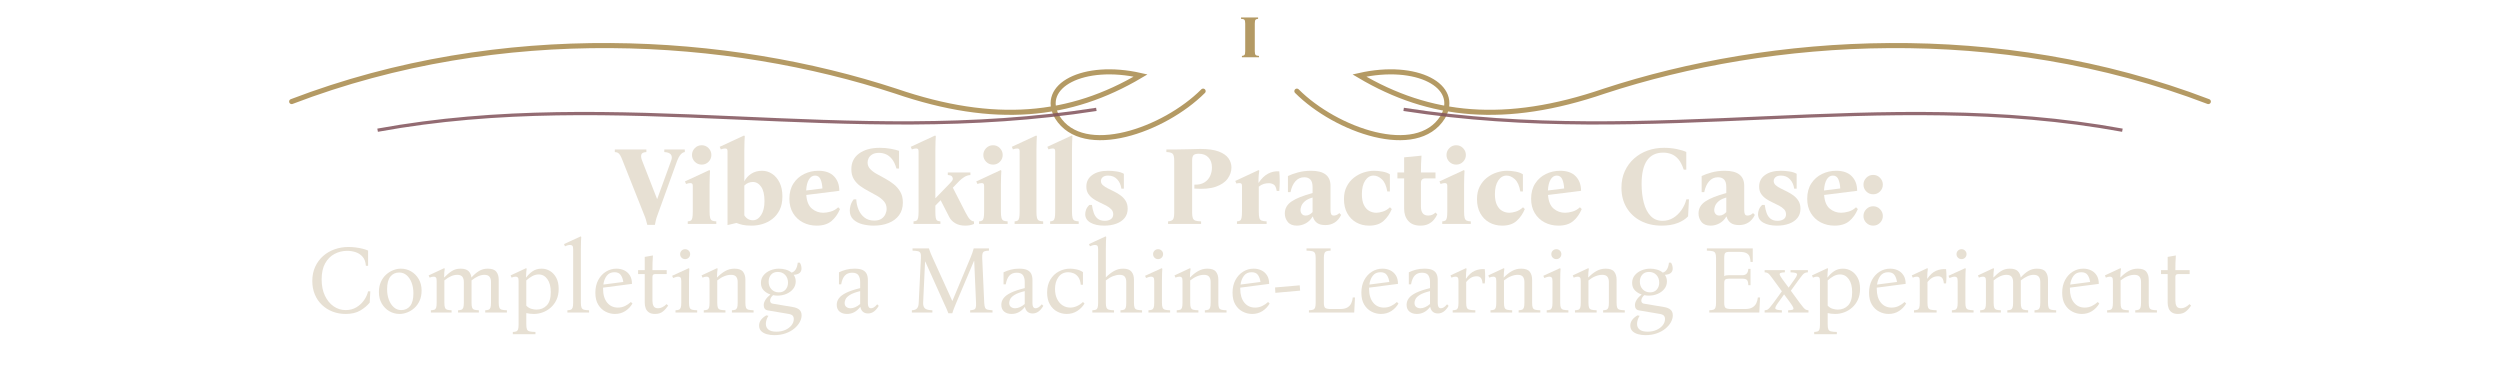
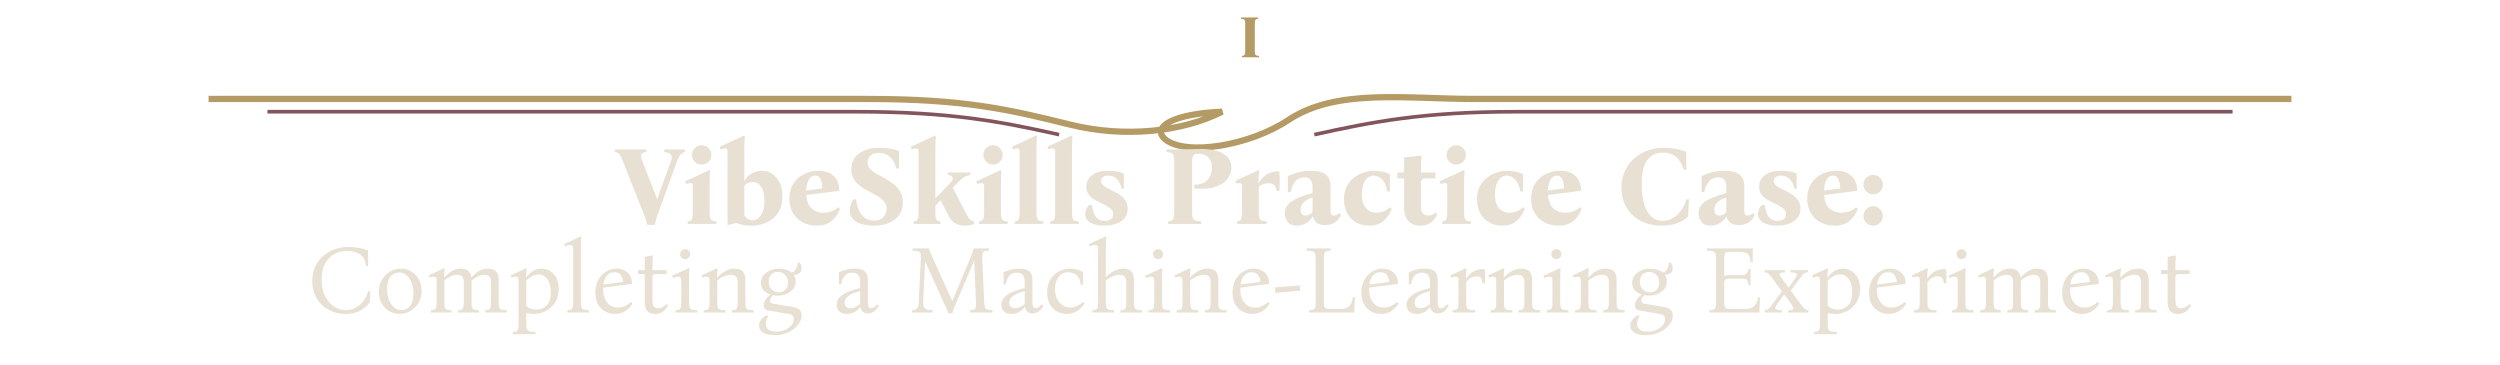
<svg xmlns="http://www.w3.org/2000/svg" viewBox="0 0 960 140" role="img" aria-labelledby="title">
  <path d="M63 0V23Q92 25 105.0 38.0Q118 51 118 100V565Q118 614 103.5 627.5Q89 641 48 642V665H333V642Q304 641 291.0 627.5Q278 614 278 565V100Q278 51 293.0 38.0Q308 25 348 23V0Z" fill="#B49A64" transform="translate(475.446 22.000) scale(0.023 -0.023)" />
-   <path d="M112 39 C193 8 280 14 344 35 C382 48 411 45 438 29 C416 24 399 33 406 45 C416 61 447 50 462 35" fill="none" stroke="#B49A64" stroke-width="1.95" stroke-linecap="round" />
-   <path d="M848 39 C767 8 680 14 616 35 C578 48 549 45 522 29 C544 24 561 33 554 45 C544 61 513 50 498 35" fill="none" stroke="#B49A64" stroke-width="1.95" stroke-linecap="round" />
-   <path d="M145 50 C238 33 325 57 421 42" fill="none" stroke="#82545C" stroke-opacity="0.86" stroke-width="1.25" />
-   <path d="M815 50 C722 33 635 57 539 42" fill="none" stroke="#82545C" stroke-opacity="0.86" stroke-width="1.25" />
+   <path d="M81.3 38 H333.3 C370.7 38 388 42.2 410.7 47.8 C432 53.1 454 50.6 469.3 42.9 C451.3 43.6 442 48.5 447.3 53.4 C455.3 60.1 480 55.9 494.7 46.1 C513.3 33.8 539.3 38 566.7 38 H878.7" fill="none" stroke="#B49A64" stroke-width="2.4" stroke-linecap="square" />
+   <path d="M102.7 42.9 H328.7 C365.3 42.9 384.7 46.8 406.7 51.7" fill="none" stroke="#82545C" stroke-width="1.4" />
+   <path d="M857.3 42.9 H582 C546.7 42.9 526.7 46.8 504.7 51.7" fill="none" stroke="#82545C" stroke-width="1.4" />
  <path d="M295 -8Q288 18 283.5 35.5Q279 53 268 79L75 565Q62 599 52.0 615.0Q42 631 31.5 636.0Q21 641 5 642V665H287V642Q247 640 241.5 618.5Q236 597 249 565L382 224H384L508 565Q521 599 506.0 619.5Q491 640 447 642V665H630V642Q610 640 592.5 619.5Q575 599 562 565L386 79Q376 52 372.0 35.0Q368 18 363 -8Z" fill="#E7E0D3" transform="translate(235.872 86.000) scale(0.043 -0.043)" />
  <path d="M233 110Q233 73 238.0 54.5Q243 36 256.0 30.0Q269 24 293 23V0H38V23Q55 24 65.0 30.0Q75 36 79.0 54.5Q83 73 83 110V340Q83 355 77.5 360.0Q72 365 61 365Q53 365 43.5 363.0Q34 361 23 357L13 380L231 481L237 475Q236 460 234.5 428.5Q233 397 233 349ZM163 530Q126 530 101.0 555.5Q76 581 76 616Q76 651 101.0 677.0Q126 703 163 703Q199 703 224.0 677.0Q249 651 249 616Q249 581 224.0 555.5Q199 530 163 530Z" fill="#E7E0D3" transform="translate(262.460 86.000) scale(0.043 -0.043)" />
  <path d="M384 475Q432 475 473.5 447.5Q515 420 540.0 369.0Q565 318 565 246Q565 174 540.0 124.5Q515 75 474.5 44.0Q434 13 386.0 -1.0Q338 -15 292 -15Q240 -15 209.5 -8.0Q179 -1 155 9L75 -10V649Q75 664 69.5 669.0Q64 674 53 674Q45 674 35.5 672.0Q26 670 15 666L5 689L223 790L229 784Q228 769 226.5 737.5Q225 706 225 658V380Q245 421 286.0 448.0Q327 475 384 475ZM301 33Q345 33 375.0 79.5Q405 126 405 203Q405 290 375.0 332.5Q345 375 301 375Q282 375 262.0 367.5Q242 360 225 343V77Q253 33 301 33Z" fill="#E7E0D3" transform="translate(276.147 86.000) scale(0.043 -0.043)" />
  <path d="M274 -15Q206 -15 150.5 14.0Q95 43 62.5 97.0Q30 151 30 225Q30 305 66.0 361.0Q102 417 161.5 446.0Q221 475 289 475Q381 475 428.5 425.5Q476 376 476 296L181 259Q187 174 231.0 137.0Q275 100 333 100Q362 100 399.0 110.5Q436 121 466 149L482 133Q454 66 405.5 25.5Q357 -15 274 -15ZM259 432Q225 432 204.0 396.5Q183 361 180 299L325 317Q323 364 308.5 398.0Q294 432 259 432Z" fill="#E7E0D3" transform="translate(301.833 86.000) scale(0.043 -0.043)" />
  <path d="M276 -15Q225 -15 176.0 -2.5Q127 10 95.0 40.0Q63 70 63 120Q63 139 70.0 165.5Q77 192 98 220H121Q123 172 141.0 128.5Q159 85 194.0 57.5Q229 30 281 30Q322 30 346.0 46.5Q370 63 381.0 87.0Q392 111 392 135Q392 174 369.0 201.0Q346 228 310.5 249.0Q275 270 234.5 291.0Q194 312 158.0 337.5Q122 363 99.5 399.5Q77 436 77 489Q77 579 146.5 629.5Q216 680 331 680Q382 680 428.5 671.5Q475 663 503 653V495H480Q464 550 439.5 580.0Q415 610 385.5 622.5Q356 635 325 635Q287 635 264.5 621.5Q242 608 232.0 588.5Q222 569 222 549Q222 516 244.5 491.5Q267 467 303.0 447.0Q339 427 379.5 405.0Q420 383 455.5 355.0Q491 327 514.0 287.5Q537 248 537 191Q537 124 503.0 78.0Q469 32 410.0 8.5Q351 -15 276 -15Z" fill="#E7E0D3" transform="translate(323.605 86.000) scale(0.043 -0.043)" />
  <path d="M232 110Q232 73 235.5 54.5Q239 36 249.0 30.0Q259 24 277 23V0H37V23Q54 24 64.0 30.0Q74 36 78.0 54.5Q82 73 82 110V649Q82 664 76.5 669.0Q71 674 60 674Q52 674 42.5 672.0Q33 670 22 666L12 689L230 790L236 784Q235 769 233.5 737.5Q232 706 232 658V231H234L360 361Q374 375 381.0 384.5Q388 394 388 404Q388 413 380.5 424.0Q373 435 343 437V460H545V437Q515 435 490.0 419.0Q465 403 446 384L388 324L501 103Q525 56 542.5 39.5Q560 23 577 23V0Q544 -15 498 -15Q447 -15 410.5 6.0Q374 27 356 62L279 212L232 164Z" fill="#E7E0D3" transform="translate(349.204 86.000) scale(0.043 -0.043)" />
  <path d="M233 110Q233 73 238.0 54.5Q243 36 256.0 30.0Q269 24 293 23V0H38V23Q55 24 65.0 30.0Q75 36 79.0 54.5Q83 73 83 110V340Q83 355 77.5 360.0Q72 365 61 365Q53 365 43.5 363.0Q34 361 23 357L13 380L231 481L237 475Q236 460 234.5 428.5Q233 397 233 349ZM163 530Q126 530 101.0 555.5Q76 581 76 616Q76 651 101.0 677.0Q126 703 163 703Q199 703 224.0 677.0Q249 651 249 616Q249 581 224.0 555.5Q199 530 163 530Z" fill="#E7E0D3" transform="translate(374.330 86.000) scale(0.043 -0.043)" />
  <path d="M232 110Q232 73 237.0 54.5Q242 36 255.0 30.0Q268 24 292 23V0H37V23Q54 24 64.0 30.0Q74 36 78.0 54.5Q82 73 82 110V649Q82 664 76.5 669.0Q71 674 60 674Q52 674 42.5 672.0Q33 670 22 666L12 689L230 790L236 784Q235 769 233.5 737.5Q232 706 232 658Z" fill="#E7E0D3" transform="translate(388.017 86.000) scale(0.043 -0.043)" />
  <path d="M232 110Q232 73 237.0 54.5Q242 36 255.0 30.0Q268 24 292 23V0H37V23Q54 24 64.0 30.0Q74 36 78.0 54.5Q82 73 82 110V649Q82 664 76.5 669.0Q71 674 60 674Q52 674 42.5 672.0Q33 670 22 666L12 689L230 790L236 784Q235 769 233.5 737.5Q232 706 232 658Z" fill="#E7E0D3" transform="translate(401.663 86.000) scale(0.043 -0.043)" />
  <path d="M202 -15Q126 -15 79.5 12.0Q33 39 33 88Q33 107 41.0 128.5Q49 150 70 170H93Q98 131 109.5 98.5Q121 66 144.5 47.0Q168 28 208 28Q240 28 261.5 42.5Q283 57 283 86Q283 113 265.5 131.0Q248 149 221.0 163.5Q194 178 163.0 192.0Q132 206 105.0 224.5Q78 243 60.5 269.0Q43 295 43 334Q43 399 95.5 437.0Q148 475 238 475Q272 475 312.5 469.0Q353 463 378 448V315H356Q349 366 318.0 399.0Q287 432 238 432Q205 432 189.0 417.5Q173 403 173 384Q173 362 190.5 346.5Q208 331 235.0 317.5Q262 304 292.5 289.0Q323 274 350.0 254.0Q377 234 394.5 205.5Q412 177 412 136Q412 87 385.0 53.5Q358 20 310.5 2.5Q263 -15 202 -15Z" fill="#E7E0D3" transform="translate(415.308 86.000) scale(0.043 -0.043)" />
  <path d="M58 0V23Q87 25 100.0 38.0Q113 51 113 100V565Q113 614 98.5 627.5Q84 641 43 642V665H113Q186 665 250.0 667.5Q314 670 346 670Q450 670 510.5 647.0Q571 624 597.5 586.5Q624 549 624 504Q624 452 590.5 405.0Q557 358 484.5 332.5Q412 307 293 316V351Q347 349 382.0 370.5Q417 392 433.5 428.0Q450 464 450 505Q450 560 419.0 593.5Q388 627 333 627Q300 627 286.5 615.5Q273 604 273 565V100Q273 68 279.5 51.5Q286 35 303.5 29.5Q321 24 353 23V0Z" fill="#E7E0D3" transform="translate(446.038 86.000) scale(0.043 -0.043)" />
  <path d="M38 0V23Q55 24 65.0 30.0Q75 36 79.0 54.5Q83 73 83 110V340Q83 355 77.5 360.0Q72 365 61 365Q49 365 33 361L23 384L231 481L237 475Q235 466 232.5 436.0Q230 406 230 368H232Q269 424 315.5 449.0Q362 474 416 470Q424 383 416 295H393Q386 340 366.0 352.0Q346 364 324 364Q299 364 277.0 357.5Q255 351 233 333V110Q233 73 238.0 54.5Q243 36 258.5 30.0Q274 24 303 23V0Z" fill="#E7E0D3" transform="translate(473.356 86.000) scale(0.043 -0.043)" />
  <path d="M146 -15Q91 -15 64.5 18.0Q38 51 38 94Q38 160 98.5 201.0Q159 242 286 276V329Q286 376 266.5 396.5Q247 417 212 417Q164 417 132.5 381.0Q101 345 89 284H66V428Q100 445 154.5 460.0Q209 475 273 475Q446 475 446 341V123Q446 100 452.0 87.5Q458 75 476 75Q486 75 498.5 79.5Q511 84 525 97L541 81Q519 35 483.0 12.5Q447 -10 401 -10Q352 -10 325.5 9.5Q299 29 288 66H286Q263 26 225.0 5.5Q187 -15 146 -15ZM224 75Q244 75 259.5 84.5Q275 94 286 106V236Q240 223 216.5 202.0Q193 181 185.5 160.0Q178 139 178 125Q178 104 190.0 89.5Q202 75 224 75Z" fill="#E7E0D3" transform="translate(491.732 86.000) scale(0.043 -0.043)" />
  <path d="M255 -15Q190 -15 139.0 14.0Q88 43 59.0 96.0Q30 149 30 222Q30 287 54.5 334.5Q79 382 118.5 413.0Q158 444 205.5 459.5Q253 475 299 475Q334 475 375.0 467.5Q416 460 440 443V290H417Q404 366 368.5 399.0Q333 432 294 432Q249 432 219.5 387.5Q190 343 190 266Q190 206 208.0 169.5Q226 133 255.5 116.5Q285 100 320 100Q343 100 377.0 110.5Q411 121 441 149L457 133Q431 70 384.0 27.5Q337 -15 255 -15Z" fill="#E7E0D3" transform="translate(514.793 86.000) scale(0.043 -0.043)" />
  <path d="M364 102 380 86Q369 61 350.0 38.0Q331 15 301.5 0.0Q272 -15 229 -15Q158 -15 121.0 27.0Q84 69 84 135V407H24V460H84V595L239 610Q236 572 235.0 535.0Q234 498 234 460H364V407H274Q234 407 234 367V155Q234 75 299 75Q337 75 364 102Z" fill="#E7E0D3" transform="translate(535.577 86.000) scale(0.043 -0.043)" />
  <path d="M233 110Q233 73 238.0 54.5Q243 36 256.0 30.0Q269 24 293 23V0H38V23Q55 24 65.0 30.0Q75 36 79.0 54.5Q83 73 83 110V340Q83 355 77.5 360.0Q72 365 61 365Q53 365 43.5 363.0Q34 361 23 357L13 380L231 481L237 475Q236 460 234.5 428.5Q233 397 233 349ZM163 530Q126 530 101.0 555.5Q76 581 76 616Q76 651 101.0 677.0Q126 703 163 703Q199 703 224.0 677.0Q249 651 249 616Q249 581 224.0 555.5Q199 530 163 530Z" fill="#E7E0D3" transform="translate(552.189 86.000) scale(0.043 -0.043)" />
  <path d="M255 -15Q190 -15 139.0 14.0Q88 43 59.0 96.0Q30 149 30 222Q30 287 54.5 334.5Q79 382 118.5 413.0Q158 444 205.5 459.5Q253 475 299 475Q334 475 375.0 467.5Q416 460 440 443V290H417Q404 366 368.5 399.0Q333 432 294 432Q249 432 219.5 387.5Q190 343 190 266Q190 206 208.0 169.5Q226 133 255.5 116.5Q285 100 320 100Q343 100 377.0 110.5Q411 121 441 149L457 133Q431 70 384.0 27.5Q337 -15 255 -15Z" fill="#E7E0D3" transform="translate(565.877 86.000) scale(0.043 -0.043)" />
  <path d="M274 -15Q206 -15 150.5 14.0Q95 43 62.5 97.0Q30 151 30 225Q30 305 66.0 361.0Q102 417 161.5 446.0Q221 475 289 475Q381 475 428.5 425.5Q476 376 476 296L181 259Q187 174 231.0 137.0Q275 100 333 100Q362 100 399.0 110.5Q436 121 466 149L482 133Q454 66 405.5 25.5Q357 -15 274 -15ZM259 432Q225 432 204.0 396.5Q183 361 180 299L325 317Q323 364 308.5 398.0Q294 432 259 432Z" fill="#E7E0D3" transform="translate(586.659 86.000) scale(0.043 -0.043)" />
  <path d="M417 -15Q312 -15 231.0 27.0Q150 69 104.0 145.5Q58 222 58 323Q58 406 88.0 471.5Q118 537 170.5 584.0Q223 631 291.5 655.5Q360 680 438 680Q497 680 551.0 669.0Q605 658 637 643V485H614Q594 546 566.0 578.5Q538 611 503.5 624.0Q469 637 431 637Q238 637 238 357Q238 265 257.5 190.0Q277 115 318.5 71.5Q360 28 425 28Q478 28 521.0 54.5Q564 81 594.5 125.0Q625 169 638 220H661L653 68Q620 32 560.0 8.5Q500 -15 417 -15Z" fill="#E7E0D3" transform="translate(620.141 86.000) scale(0.043 -0.043)" />
  <path d="M146 -15Q91 -15 64.5 18.0Q38 51 38 94Q38 160 98.5 201.0Q159 242 286 276V329Q286 376 266.5 396.5Q247 417 212 417Q164 417 132.5 381.0Q101 345 89 284H66V428Q100 445 154.5 460.0Q209 475 273 475Q446 475 446 341V123Q446 100 452.0 87.5Q458 75 476 75Q486 75 498.5 79.5Q511 84 525 97L541 81Q519 35 483.0 12.5Q447 -10 401 -10Q352 -10 325.5 9.5Q299 29 288 66H286Q263 26 225.0 5.5Q187 -15 146 -15ZM224 75Q244 75 259.5 84.5Q275 94 286 106V236Q240 223 216.5 202.0Q193 181 185.5 160.0Q178 139 178 125Q178 104 190.0 89.5Q202 75 224 75Z" fill="#E7E0D3" transform="translate(650.600 86.000) scale(0.043 -0.043)" />
  <path d="M202 -15Q126 -15 79.5 12.0Q33 39 33 88Q33 107 41.0 128.5Q49 150 70 170H93Q98 131 109.5 98.5Q121 66 144.5 47.0Q168 28 208 28Q240 28 261.5 42.5Q283 57 283 86Q283 113 265.5 131.0Q248 149 221.0 163.5Q194 178 163.0 192.0Q132 206 105.0 224.5Q78 243 60.5 269.0Q43 295 43 334Q43 399 95.5 437.0Q148 475 238 475Q272 475 312.5 469.0Q353 463 378 448V315H356Q349 366 318.0 399.0Q287 432 238 432Q205 432 189.0 417.5Q173 403 173 384Q173 362 190.5 346.5Q208 331 235.0 317.5Q262 304 292.5 289.0Q323 274 350.0 254.0Q377 234 394.5 205.5Q412 177 412 136Q412 87 385.0 53.5Q358 20 310.5 2.5Q263 -15 202 -15Z" fill="#E7E0D3" transform="translate(673.662 86.000) scale(0.043 -0.043)" />
  <path d="M274 -15Q206 -15 150.5 14.0Q95 43 62.5 97.0Q30 151 30 225Q30 305 66.0 361.0Q102 417 161.5 446.0Q221 475 289 475Q381 475 428.5 425.5Q476 376 476 296L181 259Q187 174 231.0 137.0Q275 100 333 100Q362 100 399.0 110.5Q436 121 466 149L482 133Q454 66 405.5 25.5Q357 -15 274 -15ZM259 432Q225 432 204.0 396.5Q183 361 180 299L325 317Q323 364 308.5 398.0Q294 432 259 432Z" fill="#E7E0D3" transform="translate(692.681 86.000) scale(0.043 -0.043)" />
  <path d="M113 -15Q76 -15 51.0 10.5Q26 36 26 71Q26 106 51.0 132.0Q76 158 113 158Q149 158 174.0 132.0Q199 106 199 71Q199 36 174.0 10.5Q149 -15 113 -15ZM113 265Q76 265 51.0 290.5Q26 316 26 351Q26 386 51.0 412.0Q76 438 113 438Q149 438 174.0 412.0Q199 386 199 351Q199 316 174.0 290.5Q149 265 113 265Z" fill="#E7E0D3" transform="translate(714.453 86.000) scale(0.043 -0.043)" />
  <path d="M406 -15Q333 -15 270.0 9.5Q207 34 159.5 79.5Q112 125 86.0 188.0Q60 251 60 327Q60 409 90.0 474.5Q120 540 172.0 586.0Q224 632 292.0 656.0Q360 680 436 680Q473 680 511.5 675.0Q550 670 583.5 661.5Q617 653 639 643V485H616Q612 544 583.0 577.5Q554 611 511.5 625.5Q469 640 423 640Q352 640 291.0 608.0Q230 576 193.5 510.5Q157 445 157 343Q157 246 191.0 174.5Q225 103 281.5 64.0Q338 25 407 25Q470 25 518.5 54.5Q567 84 598.0 129.0Q629 174 639 220H662L656 103Q618 56 558.0 20.5Q498 -15 406 -15Z" fill="#E7E0D3" transform="translate(117.702 120.000) scale(0.037 -0.037)" />
  <path d="M274 455Q332 455 380.5 426.5Q429 398 459.0 347.0Q489 296 489 228Q489 168 468.5 122.5Q448 77 414.0 46.5Q380 16 339.5 0.5Q299 -15 260 -15Q203 -15 154.0 13.5Q105 42 75.5 93.0Q46 144 46 212Q46 272 66.5 317.5Q87 363 121.0 393.5Q155 424 195.0 439.5Q235 455 274 455ZM277 25Q336 25 370.0 67.5Q404 110 404 199Q404 260 385.5 309.0Q367 358 334.0 386.5Q301 415 257 415Q199 415 165.0 372.5Q131 330 131 241Q131 181 149.5 132.0Q168 83 201.0 54.0Q234 25 277 25Z" fill="#E7E0D3" transform="translate(143.800 120.000) scale(0.037 -0.037)" />
  <path d="M49 0V23Q72 24 85.0 29.0Q98 34 103.5 50.0Q109 66 109 101V328Q109 355 101.0 363.5Q93 372 79 372Q68 372 57.5 369.5Q47 367 36 362L26 385L187 460L193 454Q191 445 188.5 419.0Q186 393 186 364H188Q226 404 265.5 429.5Q305 455 357 455Q413 455 439.0 430.0Q465 405 470 363Q507 405 547.5 430.0Q588 455 639 455Q703 455 728.0 423.5Q753 392 753 340V101Q753 66 760.0 50.0Q767 34 785.5 29.0Q804 24 838 23V0H613V23Q635 24 648.0 29.0Q661 34 667.0 50.0Q673 66 673 101V316Q673 351 657.5 371.0Q642 391 604 391Q544 391 471 333V101Q471 66 477.5 50.0Q484 34 500.5 29.0Q517 24 547 23V0H331V23Q353 24 366.0 29.0Q379 34 385.0 50.0Q391 66 391 101V316Q391 351 375.5 371.0Q360 391 322 391Q260 391 189 333V101Q189 66 195.5 50.0Q202 34 218.0 29.0Q234 24 264 23V0Z" fill="#E7E0D3" transform="translate(163.644 120.000) scale(0.037 -0.037)" />
  <path d="M280 -202V-225H45V-202Q68 -201 81.0 -196.0Q94 -191 99.5 -175.0Q105 -159 105 -124V328Q105 355 97.0 363.5Q89 372 75 372Q64 372 53.5 369.5Q43 367 32 362L22 385L183 460L189 454Q187 445 184.5 419.0Q182 393 182 364H184V363Q210 400 249.5 427.5Q289 455 344 455Q391 455 431.5 430.5Q472 406 496.5 359.5Q521 313 521 245Q521 181 498.5 132.5Q476 84 438.5 51.0Q401 18 355.5 1.5Q310 -15 264 -15Q241 -15 221.5 -12.5Q202 -10 185 -6V-124Q185 -159 192.0 -175.0Q199 -191 219.5 -196.0Q240 -201 280 -202ZM290 30Q355 30 397.0 73.5Q439 117 439 211Q439 297 404.0 346.0Q369 395 313 395Q279 395 246.0 377.0Q213 359 185 333V71Q209 46 238.5 38.0Q268 30 290 30Z" fill="#E7E0D3" transform="translate(195.256 120.000) scale(0.037 -0.037)" />
  <path d="M183 101Q183 66 190.0 50.0Q197 34 215.5 29.0Q234 24 268 23V0H43V23Q65 24 78.0 29.0Q91 34 97.0 50.0Q103 66 103 101V657Q103 685 94.5 693.0Q86 701 72 701Q59 701 44.5 697.0Q30 693 18 687L8 710L181 790L187 784Q186 776 184.5 741.0Q183 706 183 658Z" fill="#E7E0D3" transform="translate(216.284 120.000) scale(0.037 -0.037)" />
  <path d="M249 -15Q198 -15 151.5 9.0Q105 33 75.5 81.5Q46 130 46 205Q46 281 76.0 337.0Q106 393 156.0 424.0Q206 455 265 455Q308 455 344.5 438.0Q381 421 403.5 386.0Q426 351 426 297L126 258Q126 253 126 247Q126 155 168.0 103.0Q210 51 280 51Q320 51 354.0 67.5Q388 84 415 109L431 93Q403 45 356.5 15.0Q310 -15 249 -15ZM244 418Q192 418 164.0 381.0Q136 344 129 290L336 317Q330 360 310.0 389.0Q290 418 244 418Z" fill="#E7E0D3" transform="translate(226.916 120.000) scale(0.037 -0.037)" />
  <path d="M322 87 338 71Q314 35 283.0 10.0Q252 -15 202 -15Q162 -15 138.5 1.0Q115 17 105.0 43.5Q95 70 95 101V399H26V440H95V577L180 592Q177 554 176.0 516.0Q175 478 175 440H323V399H206Q189 399 182.0 392.0Q175 385 175 368V122Q175 90 186.5 67.0Q198 44 234 44Q255 44 277.0 54.5Q299 65 322 87Z" fill="#E7E0D3" transform="translate(244.061 120.000) scale(0.037 -0.037)" />
  <path d="M190 101Q190 66 197.0 50.0Q204 34 222.5 29.0Q241 24 275 23V0H50V23Q72 24 85.0 29.0Q98 34 104.0 50.0Q110 66 110 101V327Q110 355 101.5 363.5Q93 372 79 372Q66 372 51.5 367.5Q37 363 25 358L15 381L188 460L194 454Q193 446 191.5 411.0Q190 376 190 328ZM150 554Q128 554 113.0 569.0Q98 584 98 606Q98 627 113.0 642.0Q128 657 150 657Q172 657 187.0 642.0Q202 627 202 606Q202 584 187.0 569.0Q172 554 150 554Z" fill="#E7E0D3" transform="translate(257.542 120.000) scale(0.037 -0.037)" />
  <path d="M481 101Q481 66 487.5 50.0Q494 34 512.5 29.0Q531 24 566 23V0H341V23Q363 24 376.0 29.0Q389 34 395.0 50.0Q401 66 401 101V316Q401 351 385.5 371.0Q370 391 332 391Q299 391 263.0 377.0Q227 363 189 333V101Q189 66 195.5 50.0Q202 34 220.5 29.0Q239 24 274 23V0H49V23Q72 24 85.0 29.0Q98 34 103.5 50.0Q109 66 109 101V328Q109 355 101.0 363.5Q93 372 79 372Q68 372 57.5 369.5Q47 367 36 362L26 385L187 460L193 454Q191 445 188.5 419.0Q186 393 186 364H188Q226 404 270.5 429.5Q315 455 367 455Q431 455 456.0 423.5Q481 392 481 340Z" fill="#E7E0D3" transform="translate(268.433 120.000) scale(0.037 -0.037)" />
  <path d="M198 -235Q157 -235 121.0 -225.0Q85 -215 63.0 -193.0Q41 -171 41 -135Q41 -74 115 -30L138 -34Q125 -53 118.0 -75.5Q111 -98 111 -118Q111 -156 138.0 -177.5Q165 -199 220 -199Q272 -199 312.5 -181.0Q353 -163 377.0 -133.0Q401 -103 401 -68Q401 -45 388.5 -32.0Q376 -19 343 -14L130 22Q89 30 89 77Q89 103 106.5 131.0Q124 159 159 187Q118 200 89.0 229.5Q60 259 60 307Q60 353 87.0 386.0Q114 419 157.0 437.0Q200 455 248 455Q283 455 318.0 445.0Q353 435 378 414Q403 420 420.0 446.0Q437 472 442 517H463Q472 506 476.5 488.5Q481 471 481 457Q481 427 461.5 410.5Q442 394 400 391Q421 361 421 323Q421 278 394.0 244.5Q367 211 324.0 193.0Q281 175 233 175Q209 175 186 180Q172 168 163.5 153.0Q155 138 155 123Q155 112 161.5 103.0Q168 94 181 92L389 57Q434 50 458.0 29.5Q482 9 482 -30Q482 -65 462.0 -101.0Q442 -137 405.0 -167.5Q368 -198 315.5 -216.5Q263 -235 198 -235ZM246 209Q291 209 316.0 238.0Q341 267 341 310Q341 359 311.5 390.0Q282 421 235 421Q190 421 165.0 392.5Q140 364 140 320Q140 271 170.0 240.0Q200 209 246 209Z" fill="#E7E0D3" transform="translate(289.979 120.000) scale(0.037 -0.037)" />
  <path d="M158 -15Q111 -15 81.5 9.5Q52 34 52 80Q52 117 75.0 148.0Q98 179 151.0 205.0Q204 231 295 253V318Q295 359 277.5 386.0Q260 413 211 413Q164 413 136.5 383.5Q109 354 98 292H75V417Q110 434 149.5 444.5Q189 455 237 455Q292 455 321.5 440.5Q351 426 363.0 400.0Q375 374 375 339V97Q375 44 408 44Q420 44 435.5 52.0Q451 60 472 85L488 69Q442 -10 378 -10Q312 -10 297 57H295Q240 -15 158 -15ZM195 44Q243 44 295 88V222Q223 204 189.0 182.5Q155 161 144.5 139.5Q134 118 134 100Q134 71 152.0 57.5Q170 44 195 44Z" fill="#E7E0D3" transform="translate(319.383 120.000) scale(0.037 -0.037)" />
  <path d="M432 -8Q424 15 413.0 38.5Q402 62 383 104L192 529H190L170 100Q169 63 187.0 44.0Q205 25 266 23V0H53V23Q92 25 107.5 44.0Q123 63 124 100L147 565Q149 600 142.5 615.5Q136 631 117.0 636.0Q98 641 60 642V665H230Q238 639 247.5 616.0Q257 593 270 565L472 121H474L660 565Q671 591 679.5 615.5Q688 640 695 665H853V642Q825 641 809.0 636.0Q793 631 787.5 615.5Q782 600 783 565L804 100Q806 66 813.0 50.0Q820 34 838.5 29.5Q857 25 890 23V0H658V23Q682 25 696.0 29.5Q710 34 715.5 50.0Q721 66 719 100L700 536H698L515 104Q498 62 488.5 38.5Q479 15 473 -8Z" fill="#E7E0D3" transform="translate(348.195 120.000) scale(0.037 -0.037)" />
  <path d="M158 -15Q111 -15 81.5 9.5Q52 34 52 80Q52 117 75.0 148.0Q98 179 151.0 205.0Q204 231 295 253V318Q295 359 277.5 386.0Q260 413 211 413Q164 413 136.5 383.5Q109 354 98 292H75V417Q110 434 149.5 444.5Q189 455 237 455Q292 455 321.5 440.5Q351 426 363.0 400.0Q375 374 375 339V97Q375 44 408 44Q420 44 435.5 52.0Q451 60 472 85L488 69Q442 -10 378 -10Q312 -10 297 57H295Q240 -15 158 -15ZM195 44Q243 44 295 88V222Q223 204 189.0 182.5Q155 161 144.5 139.5Q134 118 134 100Q134 71 152.0 57.5Q170 44 195 44Z" fill="#E7E0D3" transform="translate(382.582 120.000) scale(0.037 -0.037)" />
  <path d="M249 -15Q197 -15 150.5 9.5Q104 34 75.0 83.5Q46 133 46 207Q46 286 79.5 341.5Q113 397 168.0 426.0Q223 455 285 455Q316 455 352.5 447.0Q389 439 418 419V288H395Q390 340 369.0 368.0Q348 396 320.5 407.0Q293 418 266 418Q200 418 164.0 368.5Q128 319 128 245Q128 186 148.5 142.5Q169 99 205.0 75.0Q241 51 286 51Q321 51 355.5 66.5Q390 82 418 109L434 93Q406 46 358.0 15.5Q310 -15 249 -15Z" fill="#E7E0D3" transform="translate(400.392 120.000) scale(0.037 -0.037)" />
  <path d="M475 101Q475 66 481.5 50.0Q488 34 506.5 29.0Q525 24 559 23V0H335V23Q358 24 371.0 29.0Q384 34 389.5 50.0Q395 66 395 101V316Q395 351 380.0 371.0Q365 391 326 391Q294 391 257.5 377.0Q221 363 183 333V101Q183 66 190.0 50.0Q197 34 215.5 29.0Q234 24 268 23V0H43V23Q66 24 79.0 29.0Q92 34 97.5 50.0Q103 66 103 101V657Q103 685 95.0 693.0Q87 701 72 701Q59 701 44.5 697.0Q30 693 18 687L8 710L181 790L187 784Q186 776 184.5 741.0Q183 706 183 658V364Q222 404 266.0 429.5Q310 455 362 455Q424 455 449.5 423.5Q475 392 475 340Z" fill="#E7E0D3" transform="translate(417.868 120.000) scale(0.037 -0.037)" />
  <path d="M190 101Q190 66 197.0 50.0Q204 34 222.5 29.0Q241 24 275 23V0H50V23Q72 24 85.0 29.0Q98 34 104.0 50.0Q110 66 110 101V327Q110 355 101.5 363.5Q93 372 79 372Q66 372 51.5 367.5Q37 363 25 358L15 381L188 460L194 454Q193 446 191.5 411.0Q190 376 190 328ZM150 554Q128 554 113.0 569.0Q98 584 98 606Q98 627 113.0 642.0Q128 657 150 657Q172 657 187.0 642.0Q202 627 202 606Q202 584 187.0 569.0Q172 554 150 554Z" fill="#E7E0D3" transform="translate(439.156 120.000) scale(0.037 -0.037)" />
  <path d="M481 101Q481 66 487.5 50.0Q494 34 512.5 29.0Q531 24 566 23V0H341V23Q363 24 376.0 29.0Q389 34 395.0 50.0Q401 66 401 101V316Q401 351 385.5 371.0Q370 391 332 391Q299 391 263.0 377.0Q227 363 189 333V101Q189 66 195.5 50.0Q202 34 220.5 29.0Q239 24 274 23V0H49V23Q72 24 85.0 29.0Q98 34 103.5 50.0Q109 66 109 101V328Q109 355 101.0 363.5Q93 372 79 372Q68 372 57.5 369.5Q47 367 36 362L26 385L187 460L193 454Q191 445 188.5 419.0Q186 393 186 364H188Q226 404 270.5 429.5Q315 455 367 455Q431 455 456.0 423.5Q481 392 481 340Z" fill="#E7E0D3" transform="translate(450.047 120.000) scale(0.037 -0.037)" />
  <path d="M249 -15Q198 -15 151.5 9.0Q105 33 75.5 81.5Q46 130 46 205Q46 281 76.0 337.0Q106 393 156.0 424.0Q206 455 265 455Q308 455 344.5 438.0Q381 421 403.5 386.0Q426 351 426 297L126 258Q126 253 126 247Q126 155 168.0 103.0Q210 51 280 51Q320 51 354.0 67.5Q388 84 415 109L431 93Q403 45 356.5 15.0Q310 -15 249 -15ZM244 418Q192 418 164.0 381.0Q136 344 129 290L336 317Q330 360 310.0 389.0Q290 418 244 418Z" fill="#E7E0D3" transform="translate(471.594 120.000) scale(0.037 -0.037)" />
  <path d="M284 227 27 204 24 260 280 282Z" fill="#E7E0D3" transform="translate(488.738 120.000) scale(0.037 -0.037)" />
  <path d="M66 0V23Q93 24 108.0 29.0Q123 34 129.5 50.0Q136 66 136 100V565Q136 600 128.5 615.5Q121 631 101.0 636.0Q81 641 41 642V665H291V642Q264 641 249.0 636.0Q234 631 227.5 615.5Q221 600 221 565V100Q221 57 236.5 46.5Q252 36 297 36H388Q438 36 465.5 52.5Q493 69 505.5 96.5Q518 124 521 156H544L536 0Z" fill="#E7E0D3" transform="translate(500.185 120.000) scale(0.037 -0.037)" />
  <path d="M249 -15Q198 -15 151.5 9.0Q105 33 75.5 81.5Q46 130 46 205Q46 281 76.0 337.0Q106 393 156.0 424.0Q206 455 265 455Q308 455 344.5 438.0Q381 421 403.5 386.0Q426 351 426 297L126 258Q126 253 126 247Q126 155 168.0 103.0Q210 51 280 51Q320 51 354.0 67.5Q388 84 415 109L431 93Q403 45 356.5 15.0Q310 -15 249 -15ZM244 418Q192 418 164.0 381.0Q136 344 129 290L336 317Q330 360 310.0 389.0Q290 418 244 418Z" fill="#E7E0D3" transform="translate(521.066 120.000) scale(0.037 -0.037)" />
  <path d="M158 -15Q111 -15 81.5 9.5Q52 34 52 80Q52 117 75.0 148.0Q98 179 151.0 205.0Q204 231 295 253V318Q295 359 277.5 386.0Q260 413 211 413Q164 413 136.5 383.5Q109 354 98 292H75V417Q110 434 149.5 444.5Q189 455 237 455Q292 455 321.5 440.5Q351 426 363.0 400.0Q375 374 375 339V97Q375 44 408 44Q420 44 435.5 52.0Q451 60 472 85L488 69Q442 -10 378 -10Q312 -10 297 57H295Q240 -15 158 -15ZM195 44Q243 44 295 88V222Q223 204 189.0 182.5Q155 161 144.5 139.5Q134 118 134 100Q134 71 152.0 57.5Q170 44 195 44Z" fill="#E7E0D3" transform="translate(538.210 120.000) scale(0.037 -0.037)" />
  <path d="M49 0V23Q72 24 85.0 29.0Q98 34 103.5 50.0Q109 66 109 101V330Q109 356 101.0 364.0Q93 372 79 372Q68 372 57.5 369.5Q47 367 36 362L26 385L187 460L193 454Q191 445 188.5 415.5Q186 386 186 351H188Q229 412 278.5 433.0Q328 454 382 450Q390 376 382 302H359Q355 343 340.5 359.5Q326 376 300 376Q267 376 241.0 362.0Q215 348 189 316V101Q189 66 196.0 50.0Q203 34 223.5 29.0Q244 24 284 23V0Z" fill="#E7E0D3" transform="translate(556.020 120.000) scale(0.037 -0.037)" />
  <path d="M481 101Q481 66 487.5 50.0Q494 34 512.5 29.0Q531 24 566 23V0H341V23Q363 24 376.0 29.0Q389 34 395.0 50.0Q401 66 401 101V316Q401 351 385.5 371.0Q370 391 332 391Q299 391 263.0 377.0Q227 363 189 333V101Q189 66 195.5 50.0Q202 34 220.5 29.0Q239 24 274 23V0H49V23Q72 24 85.0 29.0Q98 34 103.5 50.0Q109 66 109 101V328Q109 355 101.0 363.5Q93 372 79 372Q68 372 57.5 369.5Q47 367 36 362L26 385L187 460L193 454Q191 445 188.5 419.0Q186 393 186 364H188Q226 404 270.5 429.5Q315 455 367 455Q431 455 456.0 423.5Q481 392 481 340Z" fill="#E7E0D3" transform="translate(570.536 120.000) scale(0.037 -0.037)" />
  <path d="M190 101Q190 66 197.0 50.0Q204 34 222.5 29.0Q241 24 275 23V0H50V23Q72 24 85.0 29.0Q98 34 104.0 50.0Q110 66 110 101V327Q110 355 101.5 363.5Q93 372 79 372Q66 372 51.5 367.5Q37 363 25 358L15 381L188 460L194 454Q193 446 191.5 411.0Q190 376 190 328ZM150 554Q128 554 113.0 569.0Q98 584 98 606Q98 627 113.0 642.0Q128 657 150 657Q172 657 187.0 642.0Q202 627 202 606Q202 584 187.0 569.0Q172 554 150 554Z" fill="#E7E0D3" transform="translate(592.083 120.000) scale(0.037 -0.037)" />
  <path d="M481 101Q481 66 487.5 50.0Q494 34 512.5 29.0Q531 24 566 23V0H341V23Q363 24 376.0 29.0Q389 34 395.0 50.0Q401 66 401 101V316Q401 351 385.5 371.0Q370 391 332 391Q299 391 263.0 377.0Q227 363 189 333V101Q189 66 195.5 50.0Q202 34 220.5 29.0Q239 24 274 23V0H49V23Q72 24 85.0 29.0Q98 34 103.5 50.0Q109 66 109 101V328Q109 355 101.0 363.5Q93 372 79 372Q68 372 57.5 369.5Q47 367 36 362L26 385L187 460L193 454Q191 445 188.5 419.0Q186 393 186 364H188Q226 404 270.5 429.5Q315 455 367 455Q431 455 456.0 423.5Q481 392 481 340Z" fill="#E7E0D3" transform="translate(602.975 120.000) scale(0.037 -0.037)" />
  <path d="M198 -235Q157 -235 121.0 -225.0Q85 -215 63.0 -193.0Q41 -171 41 -135Q41 -74 115 -30L138 -34Q125 -53 118.0 -75.5Q111 -98 111 -118Q111 -156 138.0 -177.5Q165 -199 220 -199Q272 -199 312.5 -181.0Q353 -163 377.0 -133.0Q401 -103 401 -68Q401 -45 388.5 -32.0Q376 -19 343 -14L130 22Q89 30 89 77Q89 103 106.5 131.0Q124 159 159 187Q118 200 89.0 229.5Q60 259 60 307Q60 353 87.0 386.0Q114 419 157.0 437.0Q200 455 248 455Q283 455 318.0 445.0Q353 435 378 414Q403 420 420.0 446.0Q437 472 442 517H463Q472 506 476.5 488.5Q481 471 481 457Q481 427 461.5 410.5Q442 394 400 391Q421 361 421 323Q421 278 394.0 244.5Q367 211 324.0 193.0Q281 175 233 175Q209 175 186 180Q172 168 163.5 153.0Q155 138 155 123Q155 112 161.5 103.0Q168 94 181 92L389 57Q434 50 458.0 29.5Q482 9 482 -30Q482 -65 462.0 -101.0Q442 -137 405.0 -167.5Q368 -198 315.5 -216.5Q263 -235 198 -235ZM246 209Q291 209 316.0 238.0Q341 267 341 310Q341 359 311.5 390.0Q282 421 235 421Q190 421 165.0 392.5Q140 364 140 320Q140 271 170.0 240.0Q200 209 246 209Z" fill="#E7E0D3" transform="translate(624.521 120.000) scale(0.037 -0.037)" />
  <path d="M66 0V23Q93 24 108.0 29.0Q123 34 129.5 50.0Q136 66 136 100V565Q136 600 128.5 615.5Q121 631 101.0 636.0Q81 641 41 642V665H517V525H494Q493 557 484.0 580.5Q475 604 451.0 616.5Q427 629 380 629H265Q244 629 232.5 619.0Q221 609 221 565V377Q229 383 240.5 385.0Q252 387 268 387H409Q468 387 471 453H494V283H471Q470 324 457.0 337.5Q444 351 409 351H270Q243 351 232.0 342.0Q221 333 221 307V100Q221 57 236.5 46.5Q252 36 297 36H436Q485 36 513.0 52.5Q541 69 554.0 96.5Q567 124 570 156H593L585 0Z" fill="#E7E0D3" transform="translate(653.925 120.000) scale(0.037 -0.037)" />
  <path d="M11 0V23Q28 24 39.0 29.0Q50 34 64.0 50.5Q78 67 103 100L190 220L101 342Q77 375 64.0 390.5Q51 406 40.0 411.0Q29 416 11 417V440H221V417Q190 416 176.5 410.5Q163 405 168.5 390.0Q174 375 198 342L260 258L320 342Q344 375 347.0 390.0Q350 405 333.0 410.5Q316 416 280 417V440H460V417Q441 416 429.0 410.5Q417 405 404.0 390.0Q391 375 367 342L283 226L375 100Q400 66 414.5 50.0Q429 34 440.0 29.0Q451 24 466 23V0H255V23Q288 24 301.0 29.0Q314 34 308.5 50.0Q303 66 278 100L213 188L150 100Q113 50 124.0 37.5Q135 25 190 23V0Z" fill="#E7E0D3" transform="translate(677.211 120.000) scale(0.037 -0.037)" />
  <path d="M280 -202V-225H45V-202Q68 -201 81.0 -196.0Q94 -191 99.5 -175.0Q105 -159 105 -124V328Q105 355 97.0 363.5Q89 372 75 372Q64 372 53.5 369.5Q43 367 32 362L22 385L183 460L189 454Q187 445 184.5 419.0Q182 393 182 364H184V363Q210 400 249.5 427.5Q289 455 344 455Q391 455 431.5 430.5Q472 406 496.5 359.5Q521 313 521 245Q521 181 498.5 132.5Q476 84 438.5 51.0Q401 18 355.5 1.5Q310 -15 264 -15Q241 -15 221.5 -12.5Q202 -10 185 -6V-124Q185 -159 192.0 -175.0Q199 -191 219.5 -196.0Q240 -201 280 -202ZM290 30Q355 30 397.0 73.5Q439 117 439 211Q439 297 404.0 346.0Q369 395 313 395Q279 395 246.0 377.0Q213 359 185 333V71Q209 46 238.5 38.0Q268 30 290 30Z" fill="#E7E0D3" transform="translate(694.985 120.000) scale(0.037 -0.037)" />
  <path d="M249 -15Q198 -15 151.5 9.0Q105 33 75.5 81.5Q46 130 46 205Q46 281 76.0 337.0Q106 393 156.0 424.0Q206 455 265 455Q308 455 344.5 438.0Q381 421 403.5 386.0Q426 351 426 297L126 258Q126 253 126 247Q126 155 168.0 103.0Q210 51 280 51Q320 51 354.0 67.5Q388 84 415 109L431 93Q403 45 356.5 15.0Q310 -15 249 -15ZM244 418Q192 418 164.0 381.0Q136 344 129 290L336 317Q330 360 310.0 389.0Q290 418 244 418Z" fill="#E7E0D3" transform="translate(716.013 120.000) scale(0.037 -0.037)" />
  <path d="M49 0V23Q72 24 85.0 29.0Q98 34 103.5 50.0Q109 66 109 101V330Q109 356 101.0 364.0Q93 372 79 372Q68 372 57.5 369.5Q47 367 36 362L26 385L187 460L193 454Q191 445 188.5 415.5Q186 386 186 351H188Q229 412 278.5 433.0Q328 454 382 450Q390 376 382 302H359Q355 343 340.5 359.5Q326 376 300 376Q267 376 241.0 362.0Q215 348 189 316V101Q189 66 196.0 50.0Q203 34 223.5 29.0Q244 24 284 23V0Z" fill="#E7E0D3" transform="translate(733.158 120.000) scale(0.037 -0.037)" />
  <path d="M190 101Q190 66 197.0 50.0Q204 34 222.5 29.0Q241 24 275 23V0H50V23Q72 24 85.0 29.0Q98 34 104.0 50.0Q110 66 110 101V327Q110 355 101.5 363.5Q93 372 79 372Q66 372 51.5 367.5Q37 363 25 358L15 381L188 460L194 454Q193 446 191.5 411.0Q190 376 190 328ZM150 554Q128 554 113.0 569.0Q98 584 98 606Q98 627 113.0 642.0Q128 657 150 657Q172 657 187.0 642.0Q202 627 202 606Q202 584 187.0 569.0Q172 554 150 554Z" fill="#E7E0D3" transform="translate(747.674 120.000) scale(0.037 -0.037)" />
  <path d="M49 0V23Q72 24 85.0 29.0Q98 34 103.5 50.0Q109 66 109 101V328Q109 355 101.0 363.5Q93 372 79 372Q68 372 57.5 369.5Q47 367 36 362L26 385L187 460L193 454Q191 445 188.5 419.0Q186 393 186 364H188Q226 404 265.5 429.5Q305 455 357 455Q413 455 439.0 430.0Q465 405 470 363Q507 405 547.5 430.0Q588 455 639 455Q703 455 728.0 423.5Q753 392 753 340V101Q753 66 760.0 50.0Q767 34 785.5 29.0Q804 24 838 23V0H613V23Q635 24 648.0 29.0Q661 34 667.0 50.0Q673 66 673 101V316Q673 351 657.5 371.0Q642 391 604 391Q544 391 471 333V101Q471 66 477.5 50.0Q484 34 500.5 29.0Q517 24 547 23V0H331V23Q353 24 366.0 29.0Q379 34 385.0 50.0Q391 66 391 101V316Q391 351 375.5 371.0Q360 391 322 391Q260 391 189 333V101Q189 66 195.5 50.0Q202 34 218.0 29.0Q234 24 264 23V0Z" fill="#E7E0D3" transform="translate(758.565 120.000) scale(0.037 -0.037)" />
  <path d="M249 -15Q198 -15 151.5 9.0Q105 33 75.5 81.5Q46 130 46 205Q46 281 76.0 337.0Q106 393 156.0 424.0Q206 455 265 455Q308 455 344.5 438.0Q381 421 403.5 386.0Q426 351 426 297L126 258Q126 253 126 247Q126 155 168.0 103.0Q210 51 280 51Q320 51 354.0 67.5Q388 84 415 109L431 93Q403 45 356.5 15.0Q310 -15 249 -15ZM244 418Q192 418 164.0 381.0Q136 344 129 290L336 317Q330 360 310.0 389.0Q290 418 244 418Z" fill="#E7E0D3" transform="translate(790.177 120.000) scale(0.037 -0.037)" />
  <path d="M481 101Q481 66 487.5 50.0Q494 34 512.5 29.0Q531 24 566 23V0H341V23Q363 24 376.0 29.0Q389 34 395.0 50.0Q401 66 401 101V316Q401 351 385.5 371.0Q370 391 332 391Q299 391 263.0 377.0Q227 363 189 333V101Q189 66 195.5 50.0Q202 34 220.5 29.0Q239 24 274 23V0H49V23Q72 24 85.0 29.0Q98 34 103.5 50.0Q109 66 109 101V328Q109 355 101.0 363.5Q93 372 79 372Q68 372 57.5 369.5Q47 367 36 362L26 385L187 460L193 454Q191 445 188.5 419.0Q186 393 186 364H188Q226 404 270.5 429.5Q315 455 367 455Q431 455 456.0 423.5Q481 392 481 340Z" fill="#E7E0D3" transform="translate(807.320 120.000) scale(0.037 -0.037)" />
  <path d="M322 87 338 71Q314 35 283.0 10.0Q252 -15 202 -15Q162 -15 138.5 1.0Q115 17 105.0 43.5Q95 70 95 101V399H26V440H95V577L180 592Q177 554 176.0 516.0Q175 478 175 440H323V399H206Q189 399 182.0 392.0Q175 385 175 368V122Q175 90 186.5 67.0Q198 44 234 44Q255 44 277.0 54.5Q299 65 322 87Z" fill="#E7E0D3" transform="translate(828.868 120.000) scale(0.037 -0.037)" />
</svg>
